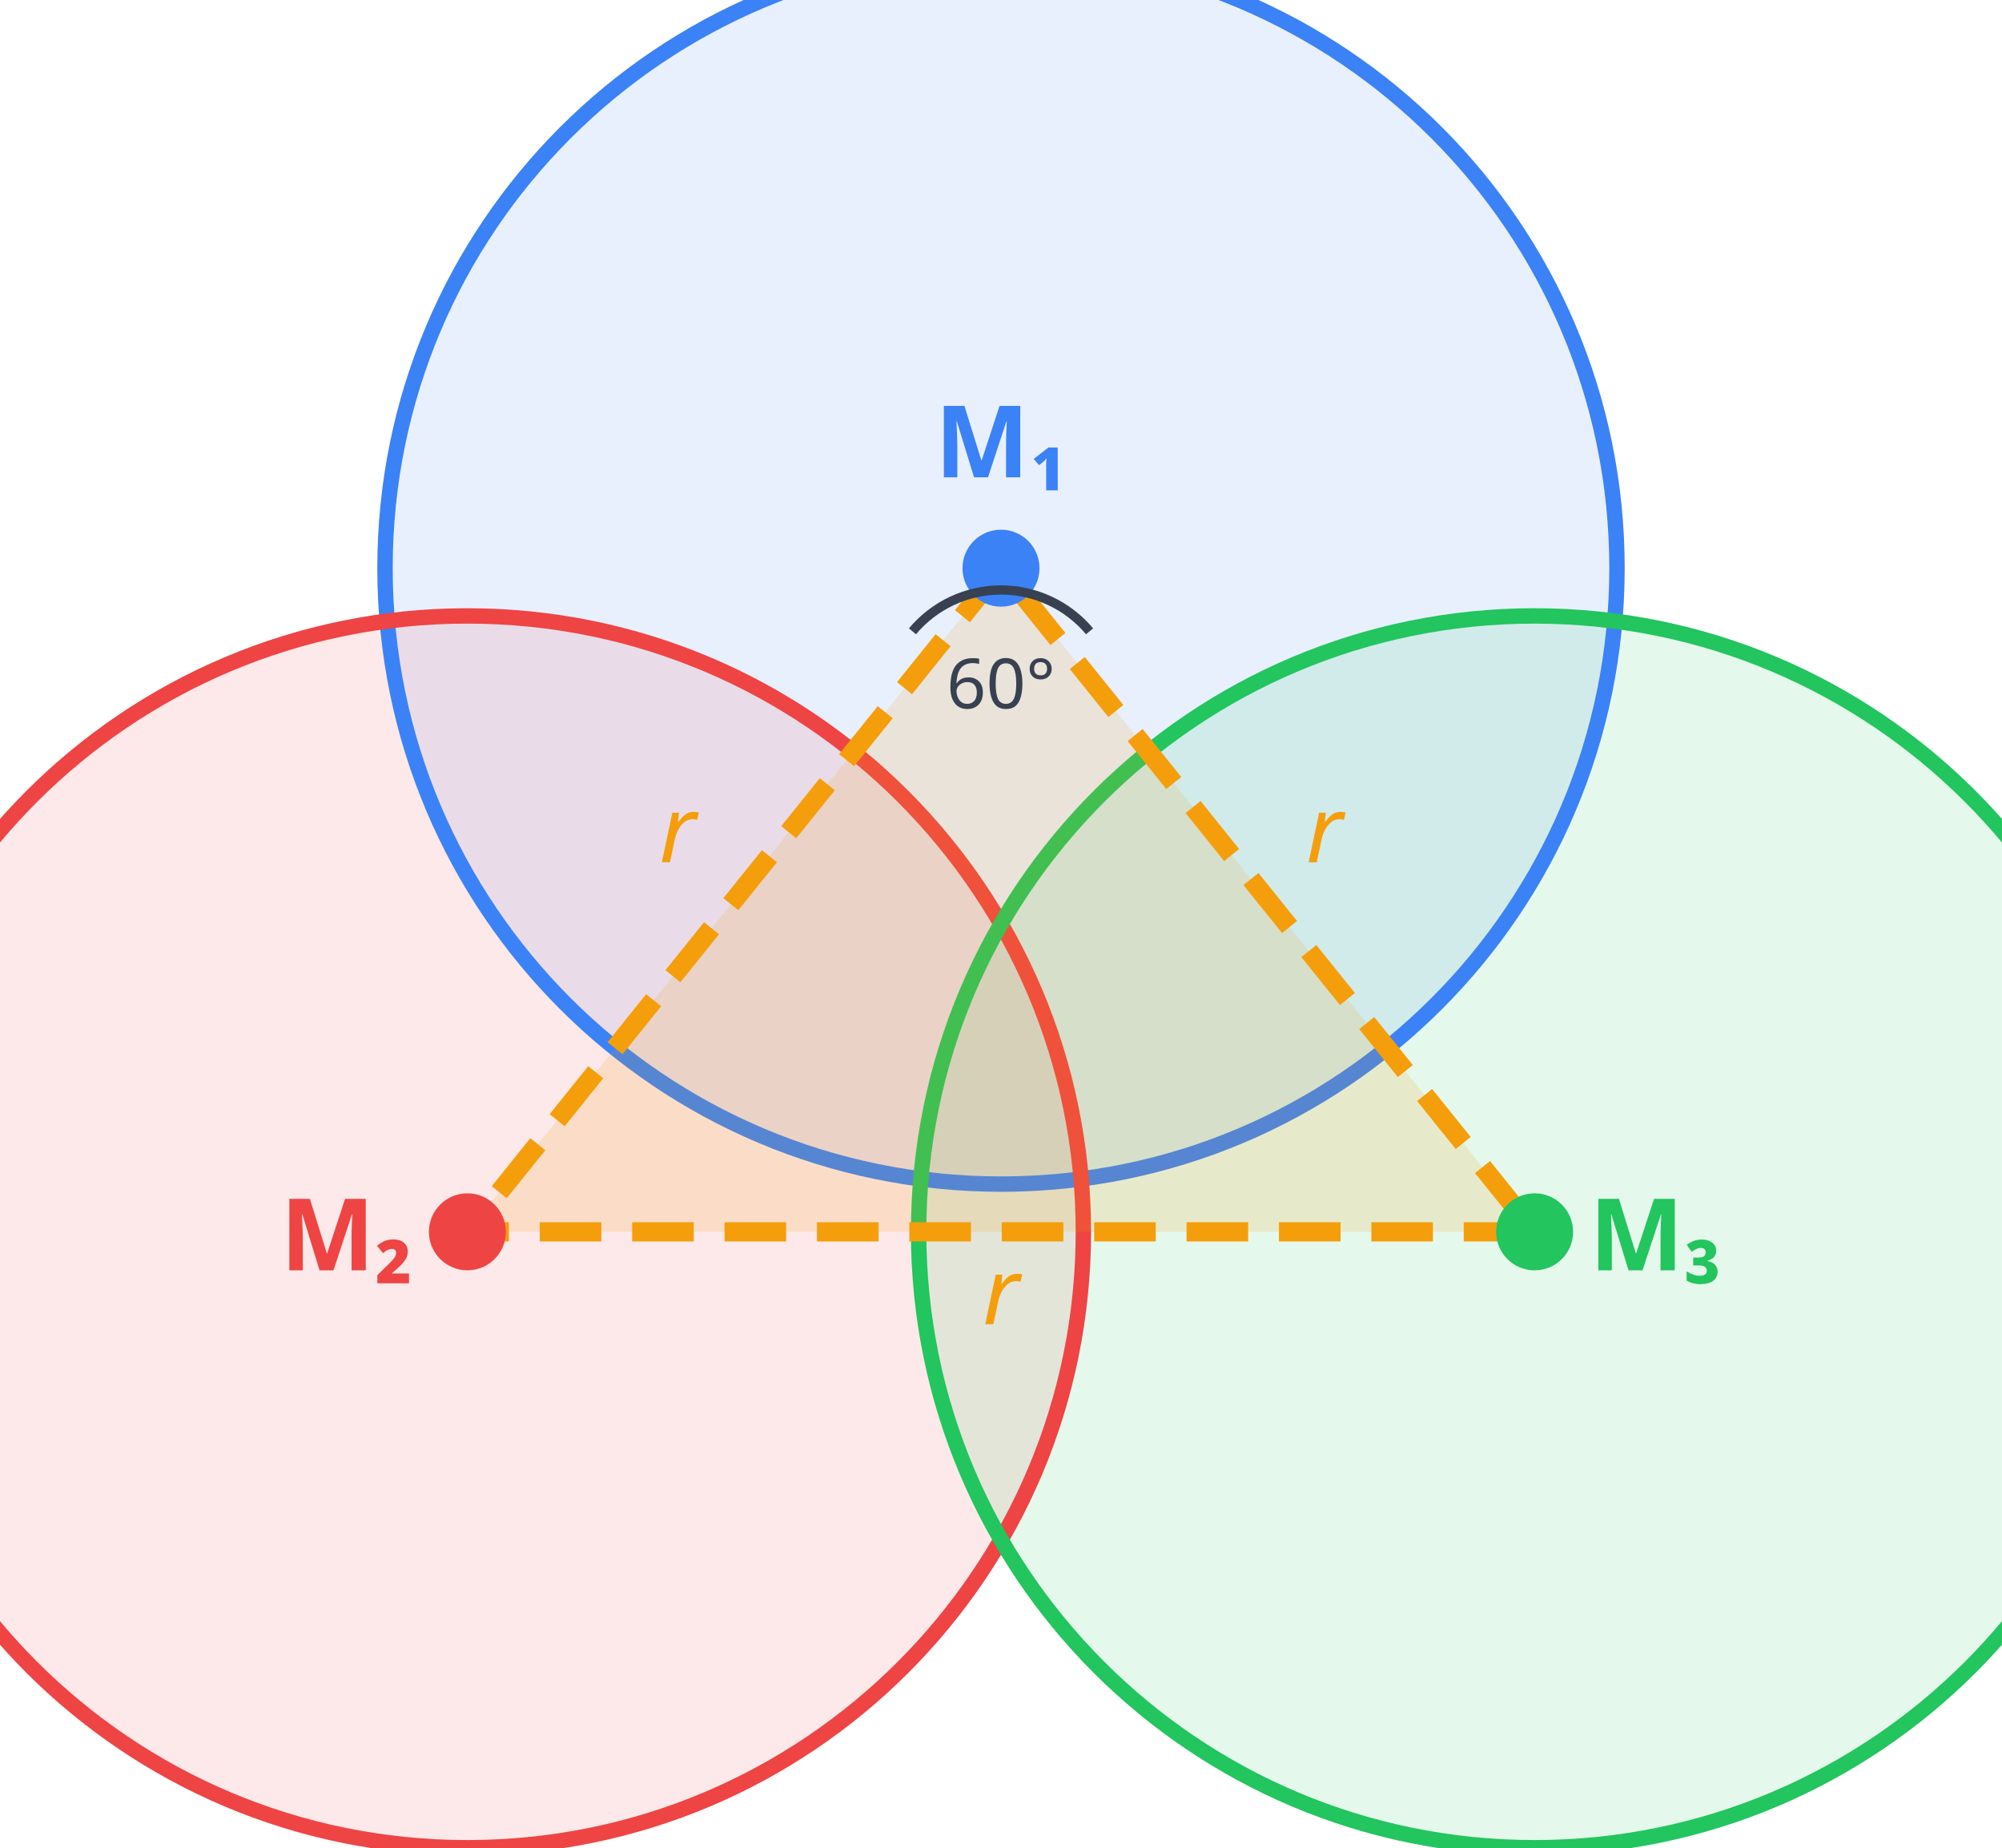
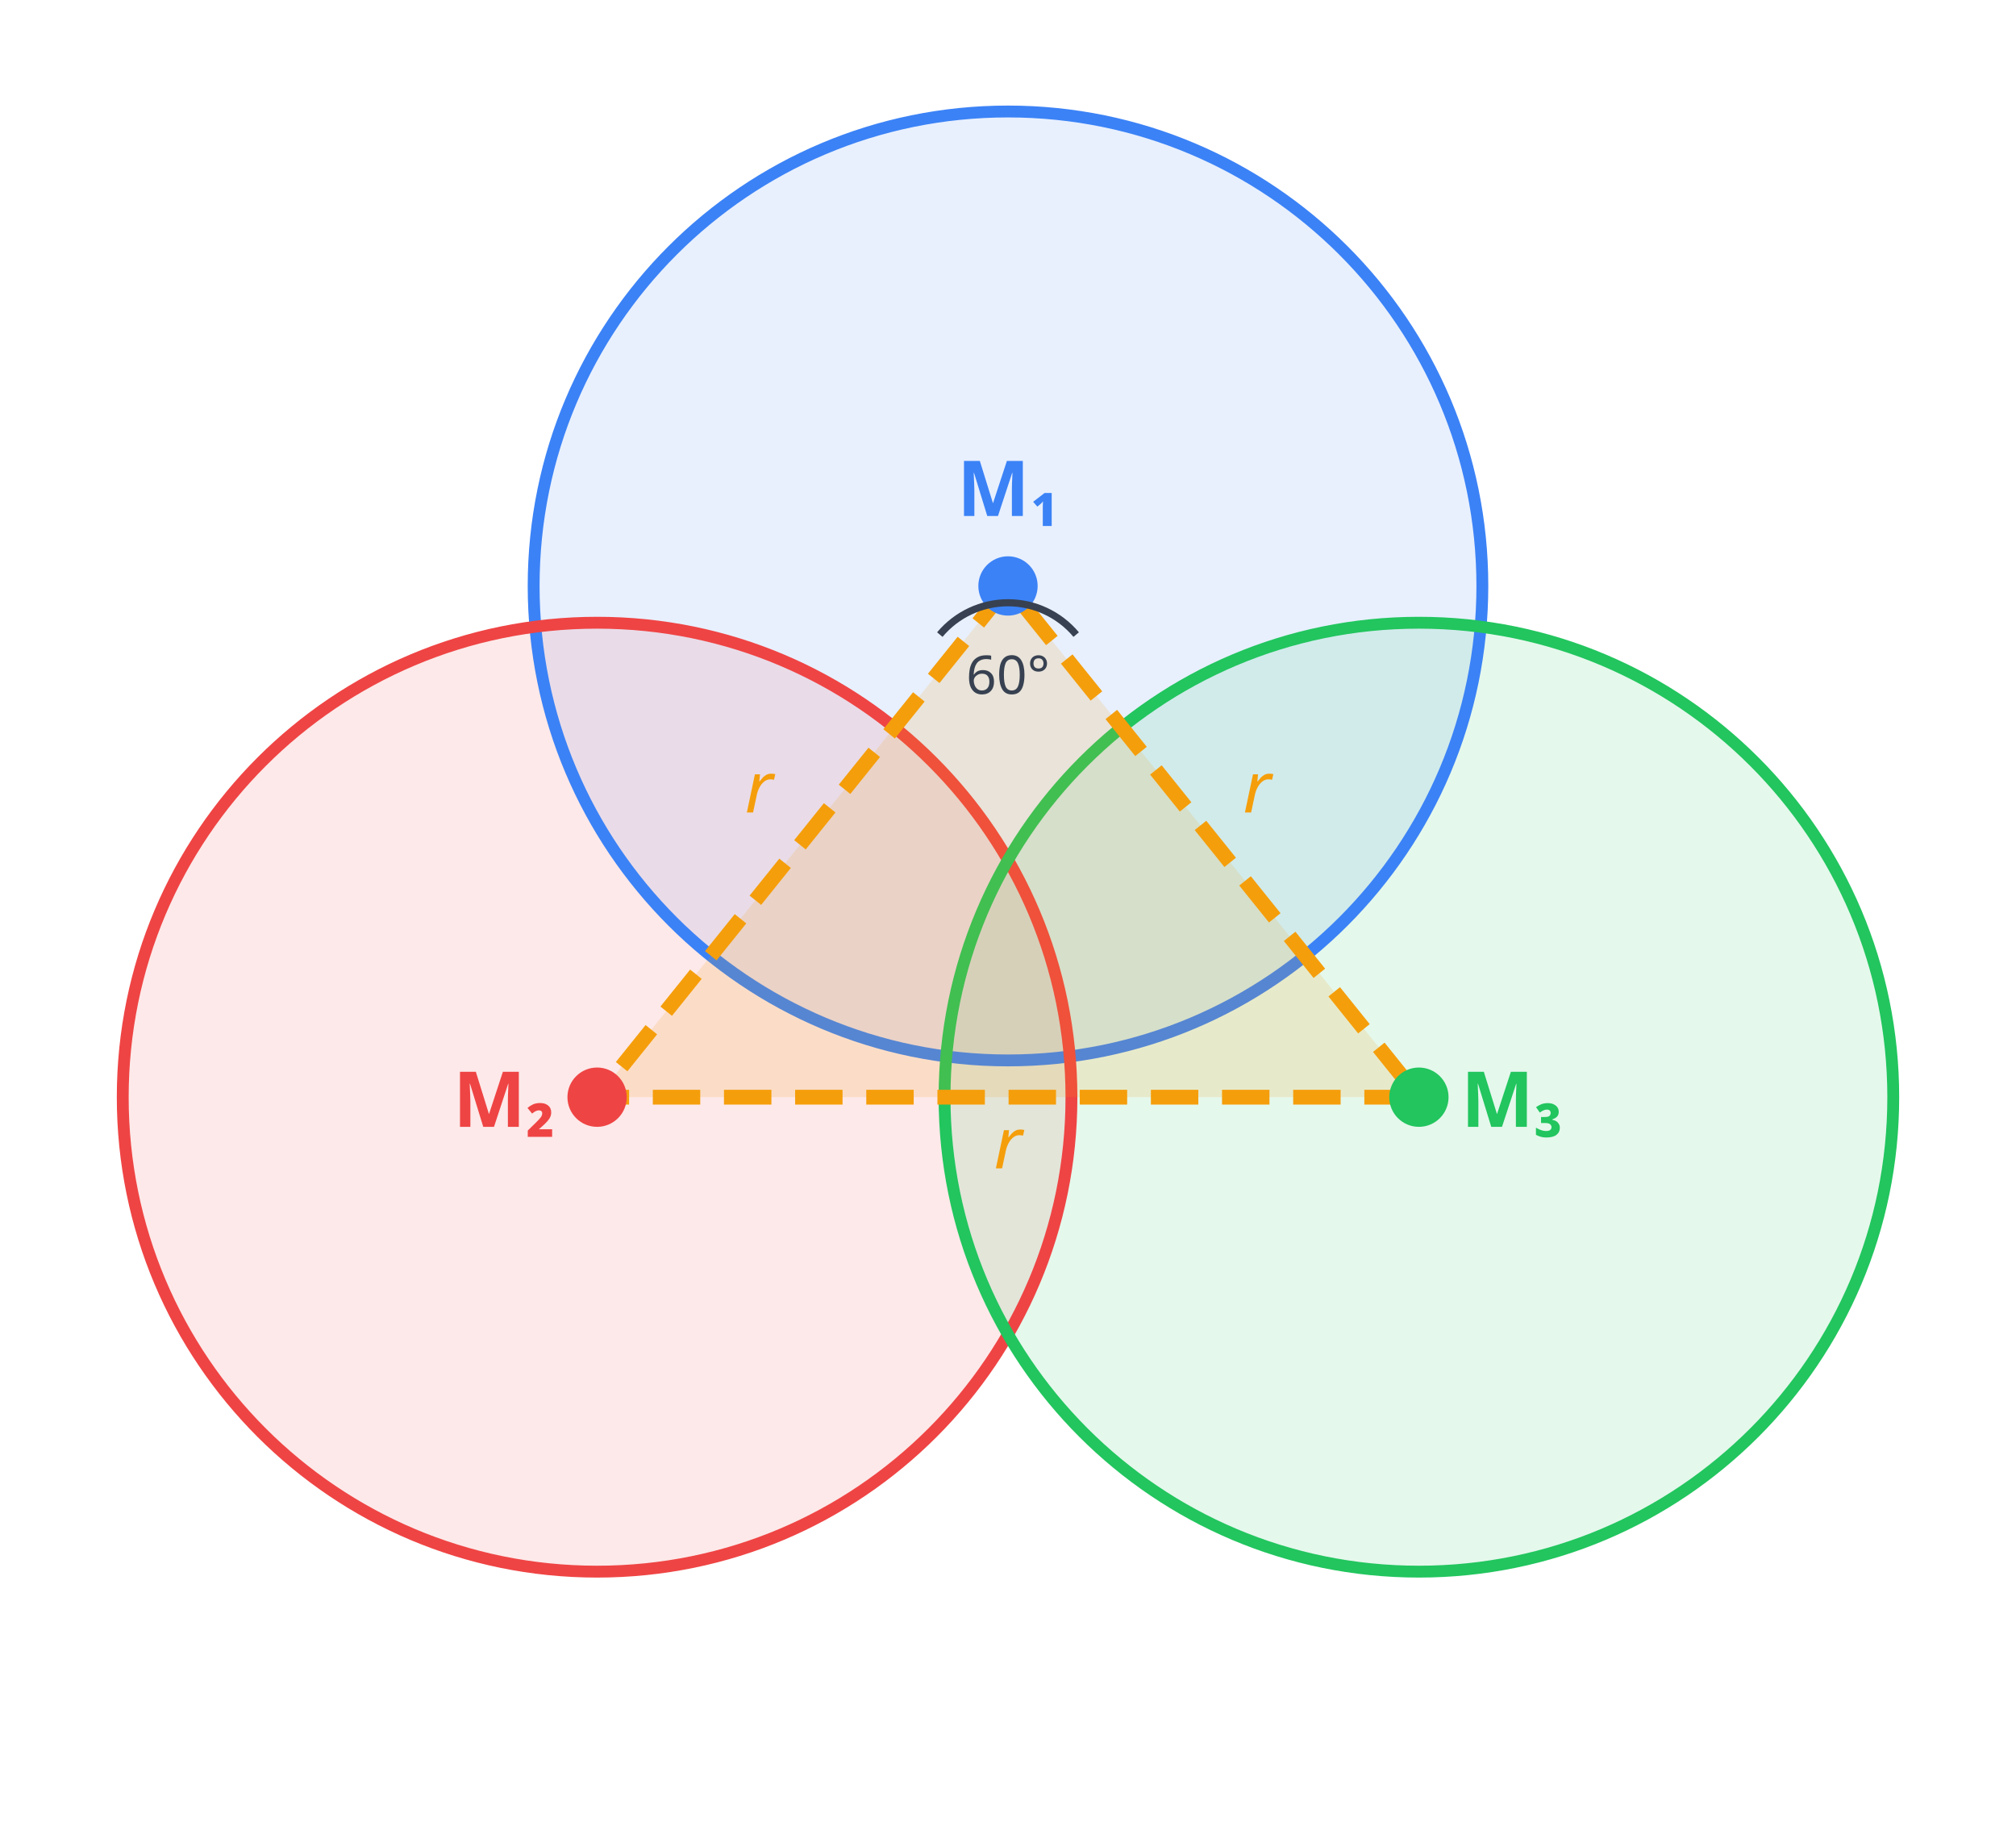
- <svg xmlns="http://www.w3.org/2000/svg" viewBox="-130 -120 260 240" width="260" height="240">
+ <svg xmlns="http://www.w3.org/2000/svg" viewBox="-170 -145 340 310" width="340" height="310">
  <circle cx="0" cy="-46.2" r="80" fill="#3B82F6" opacity="0.12" />
  <circle cx="-69.3" cy="40" r="80" fill="#EF4444" opacity="0.12" />
  <circle cx="69.3" cy="40" r="80" fill="#22C55E" opacity="0.12" />
  <circle cx="0" cy="-46.2" r="80" fill="none" stroke="#3B82F6" stroke-width="2" />
  <circle cx="-69.3" cy="40" r="80" fill="none" stroke="#EF4444" stroke-width="2" />
  <circle cx="69.3" cy="40" r="80" fill="none" stroke="#22C55E" stroke-width="2" />
  <polygon points="0,-46.2 -69.3,40 69.3,40" fill="#F59E0B" fill-opacity="0.15" stroke="#F59E0B" stroke-width="2.5" stroke-dasharray="8,4" />
  <circle cx="0" cy="-46.2" r="5" fill="#3B82F6" />
  <circle cx="-69.3" cy="40" r="5" fill="#EF4444" />
  <circle cx="69.3" cy="40" r="5" fill="#22C55E" />
  <text x="0" y="-58" text-anchor="middle" font-size="13" font-weight="bold" fill="#3B82F6" font-family="system-ui">M₁</text>
  <text x="-85" y="45" text-anchor="middle" font-size="13" font-weight="bold" fill="#EF4444" font-family="system-ui">M₂</text>
  <text x="85" y="45" text-anchor="middle" font-size="13" font-weight="bold" fill="#22C55E" font-family="system-ui">M₃</text>
  <text x="-42" y="-8" text-anchor="middle" font-size="12" font-style="italic" fill="#F59E0B" font-family="system-ui">r</text>
  <text x="42" y="-8" text-anchor="middle" font-size="12" font-style="italic" fill="#F59E0B" font-family="system-ui">r</text>
  <text x="0" y="52" text-anchor="middle" font-size="12" font-style="italic" fill="#F59E0B" font-family="system-ui">r</text>
  <path d="M-11.5,-38 A15,15,0,0,1,11.5,-38" fill="none" stroke="#374151" stroke-width="1.2" />
  <text x="0" y="-28" text-anchor="middle" font-size="9" fill="#374151" font-family="system-ui">60°</text>
</svg>
